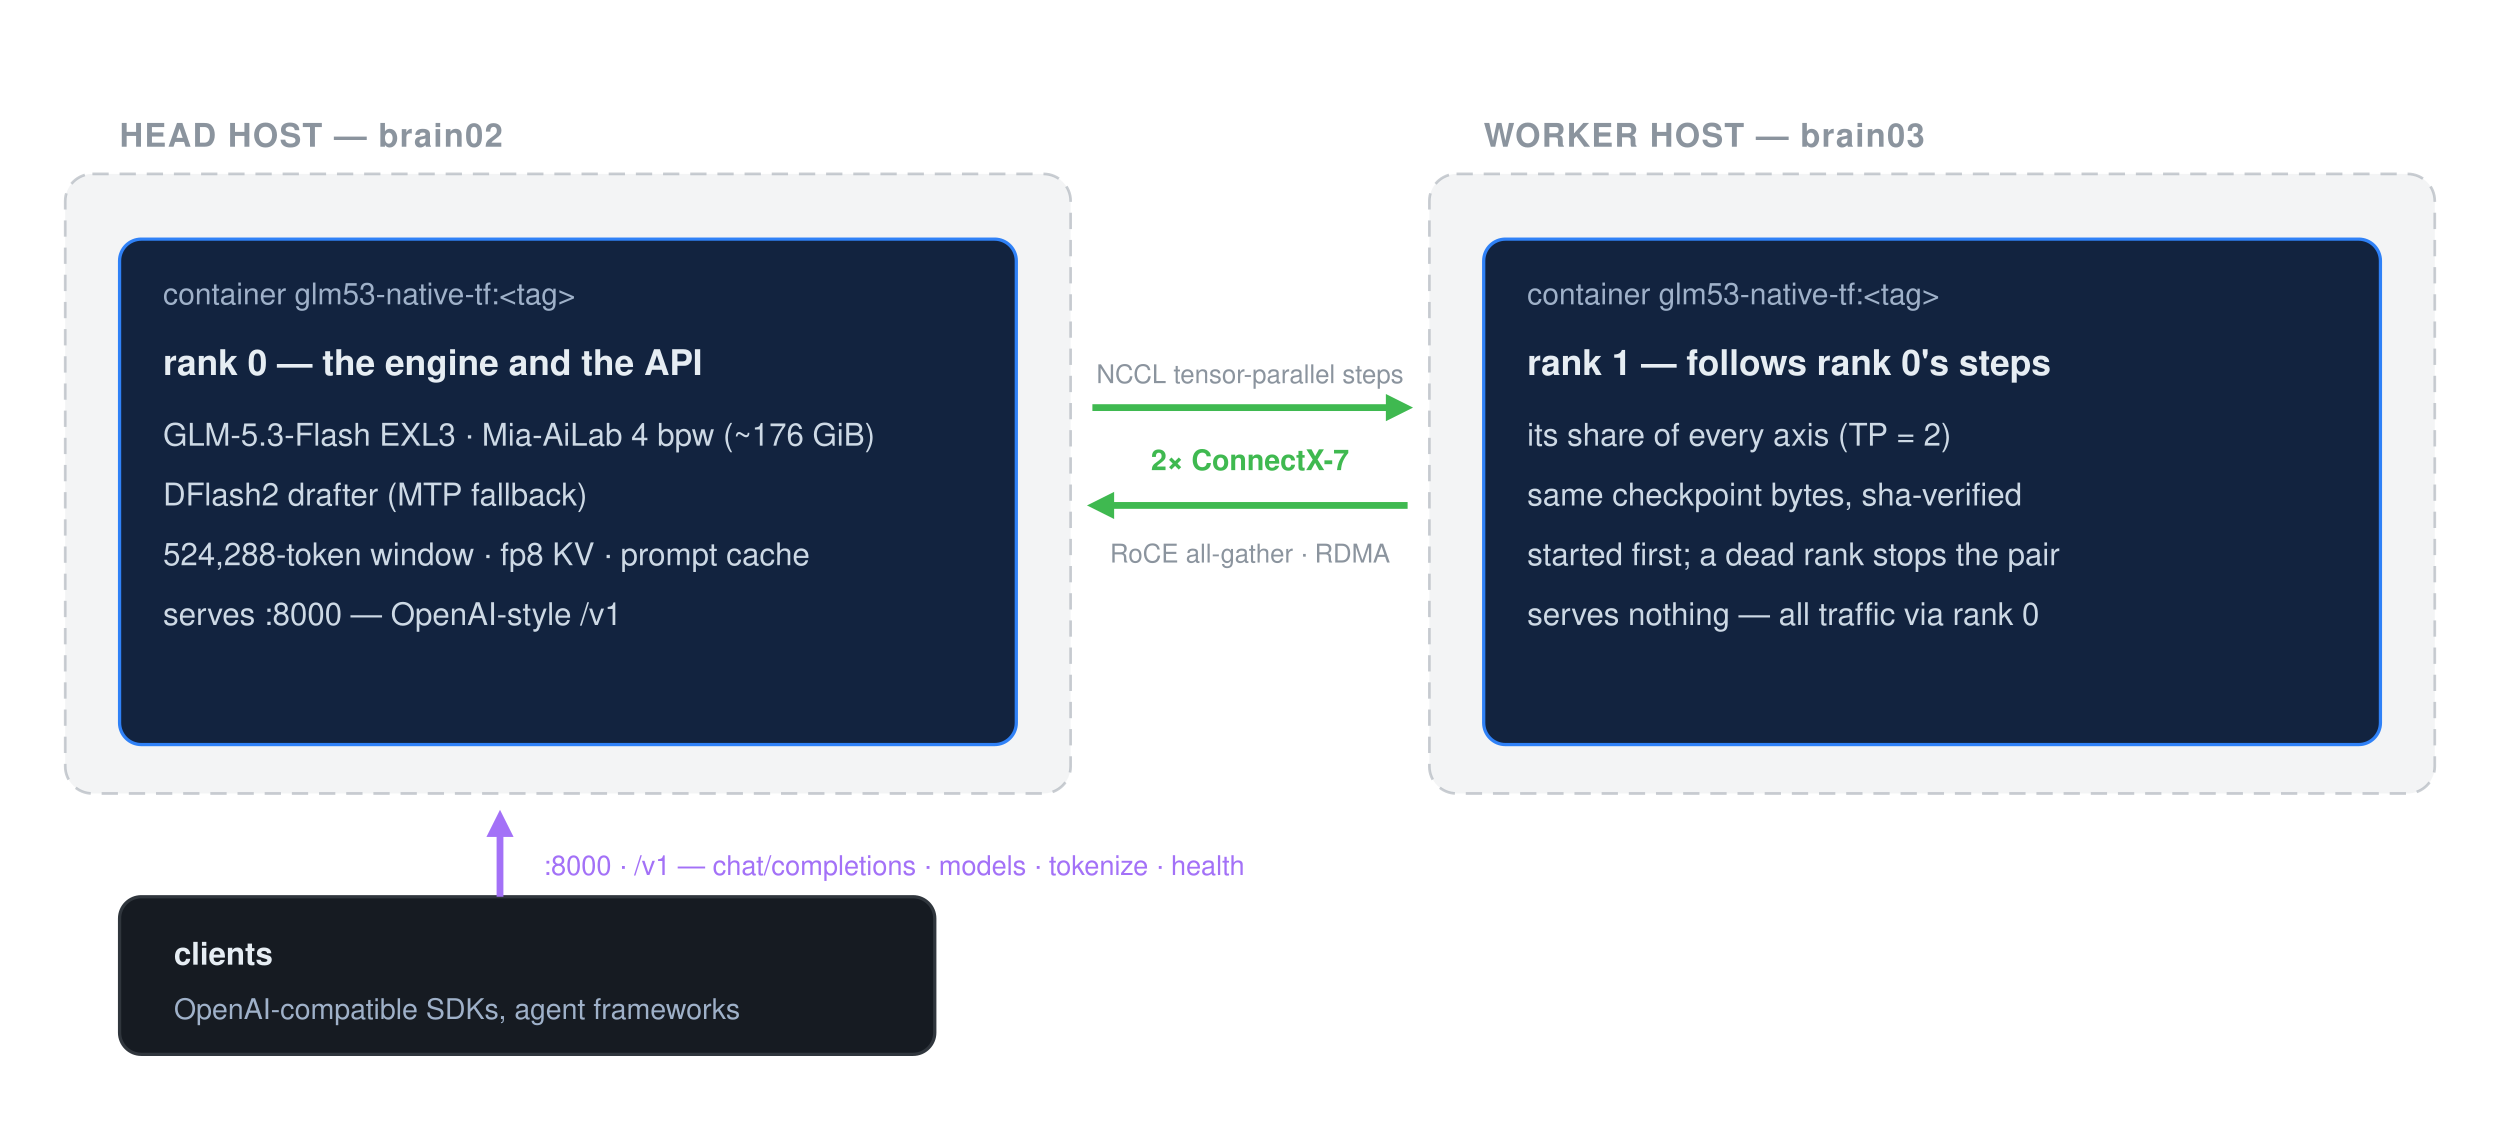
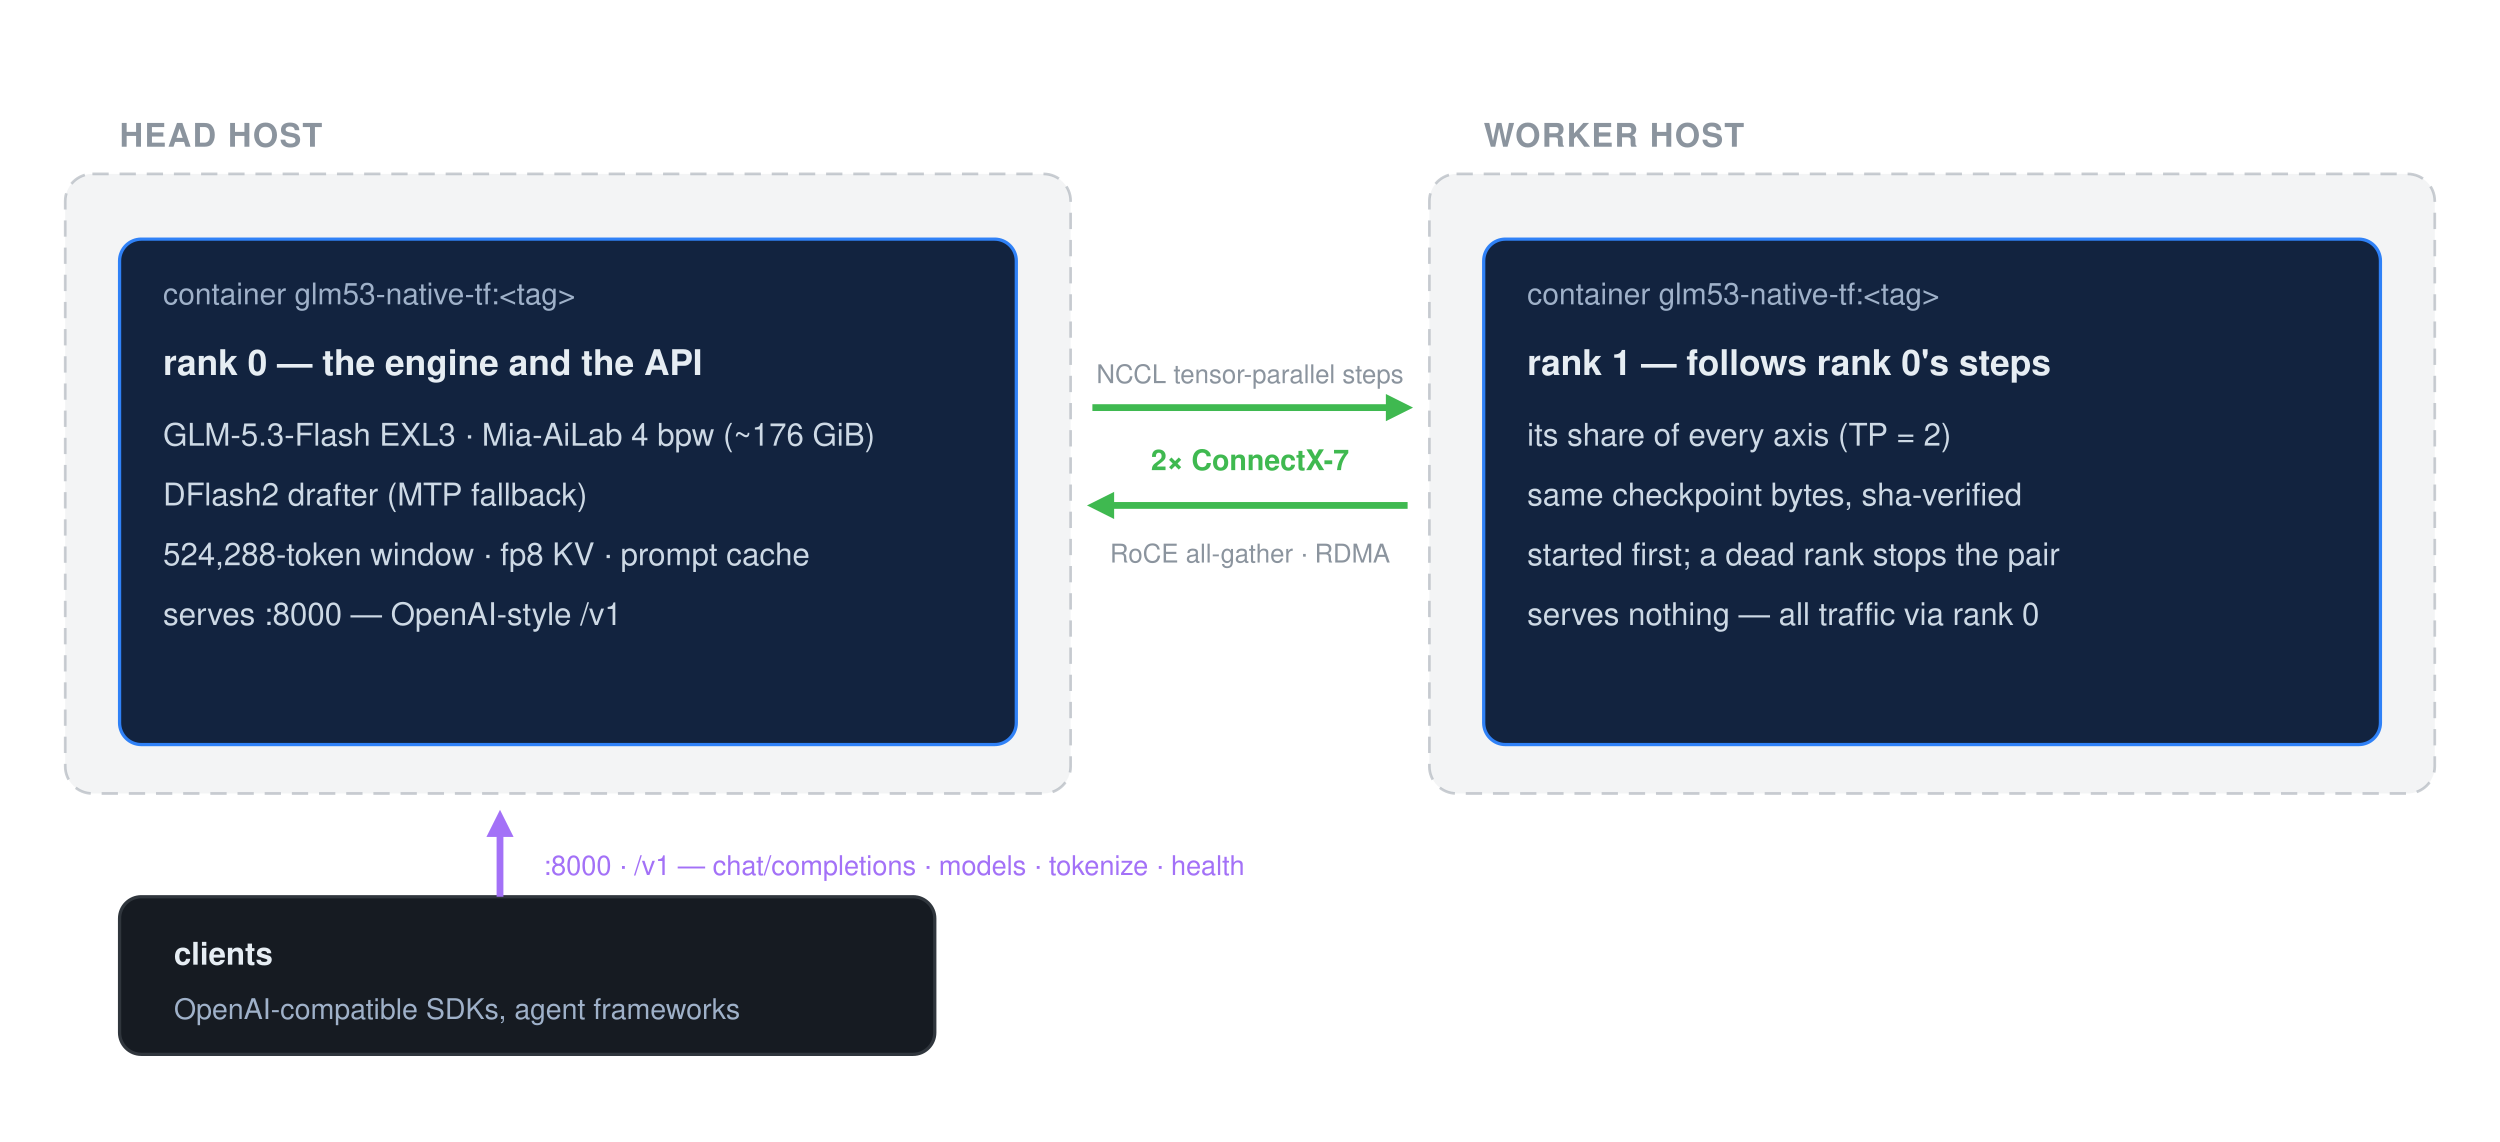
<svg xmlns="http://www.w3.org/2000/svg" viewBox="0 0 920 420" width="920" height="420" font-family="ui-sans-serif, -apple-system, 'Segoe UI', Helvetica, Arial, sans-serif">
-   <text x="44" y="54" font-size="12" font-weight="600" fill="#8b949e" letter-spacing="0.5">HEAD HOST — brain02</text>
+   <text x="44" y="54" font-size="12" font-weight="600" fill="#8b949e" letter-spacing="0.5">HEAD HOST</text>
  <rect x="24" y="64" width="370" height="228" rx="10" fill="#8b949e" fill-opacity="0.10" stroke="#8b949e" stroke-opacity="0.45" stroke-dasharray="6 4" />
  <rect x="44" y="88" width="330" height="186" rx="8" fill="#12233f" stroke="#2f81f7" stroke-width="1.2" />
  <text x="60" y="112" font-size="11" fill="#9fb1c9">container  glm53-native-tf:&lt;tag&gt;</text>
  <text x="60" y="138" font-size="13" font-weight="600" fill="#e6edf3">rank 0 — the engine and the API</text>
  <text x="60" y="164" font-size="11.5" fill="#cdd9e5">GLM-5.3-Flash EXL3 · Mia-AiLab 4 bpw (~176 GiB)</text>
  <text x="60" y="186" font-size="11.5" fill="#cdd9e5">DFlash2 drafter (MTP fallback)</text>
  <text x="60" y="208" font-size="11.5" fill="#cdd9e5">524,288-token window · fp8 KV · prompt cache</text>
  <text x="60" y="230" font-size="11.5" fill="#cdd9e5">serves :8000 — OpenAI-style /v1</text>
-   <text x="546" y="54" font-size="12" font-weight="600" fill="#8b949e" letter-spacing="0.5">WORKER HOST — brain03</text>
+   <text x="546" y="54" font-size="12" font-weight="600" fill="#8b949e" letter-spacing="0.5">WORKER HOST</text>
  <rect x="526" y="64" width="370" height="228" rx="10" fill="#8b949e" fill-opacity="0.10" stroke="#8b949e" stroke-opacity="0.45" stroke-dasharray="6 4" />
  <rect x="546" y="88" width="330" height="186" rx="8" fill="#12233f" stroke="#2f81f7" stroke-width="1.2" />
  <text x="562" y="112" font-size="11" fill="#9fb1c9">container  glm53-native-tf:&lt;tag&gt;</text>
  <text x="562" y="138" font-size="13" font-weight="600" fill="#e6edf3">rank 1 — follows rank 0's steps</text>
  <text x="562" y="164" font-size="11.5" fill="#cdd9e5">its share of every axis (TP = 2)</text>
  <text x="562" y="186" font-size="11.5" fill="#cdd9e5">same checkpoint bytes, sha-verified</text>
  <text x="562" y="208" font-size="11.5" fill="#cdd9e5">started first; a dead rank stops the pair</text>
  <text x="562" y="230" font-size="11.5" fill="#cdd9e5">serves nothing — all traffic via rank 0</text>
  <text x="460" y="141" font-size="9.5" fill="#8b949e" text-anchor="middle">NCCL tensor-parallel steps</text>
  <line x1="402" y1="150" x2="514" y2="150" stroke="#3fb950" stroke-width="2.5" />
  <path d="M520,150 L510,145 L510,155 Z" fill="#3fb950" />
  <text x="460" y="173" font-size="10.5" font-weight="600" fill="#3fb950" text-anchor="middle">2× ConnectX-7</text>
  <line x1="406" y1="186" x2="518" y2="186" stroke="#3fb950" stroke-width="2.5" />
  <path d="M400,186 L410,181 L410,191 Z" fill="#3fb950" />
  <text x="460" y="207" font-size="9.5" fill="#8b949e" text-anchor="middle">RoCE all-gather · RDMA</text>
  <rect x="44" y="330" width="300" height="58" rx="8" fill="#161b22" stroke="#30363d" stroke-width="1.2" />
  <text x="64" y="355" font-size="11.5" font-weight="600" fill="#e6edf3">clients</text>
  <text x="64" y="375" font-size="10.5" fill="#9fb1c9">OpenAI-compatible SDKs, agent frameworks</text>
  <line x1="184" y1="330" x2="184" y2="304" stroke="#a371f7" stroke-width="2.5" />
  <path d="M184,298 L179,308 L189,308 Z" fill="#a371f7" />
  <text x="200" y="322" font-size="10" fill="#a371f7">:8000 · /v1 — chat/completions · models · tokenize · health</text>
</svg>
